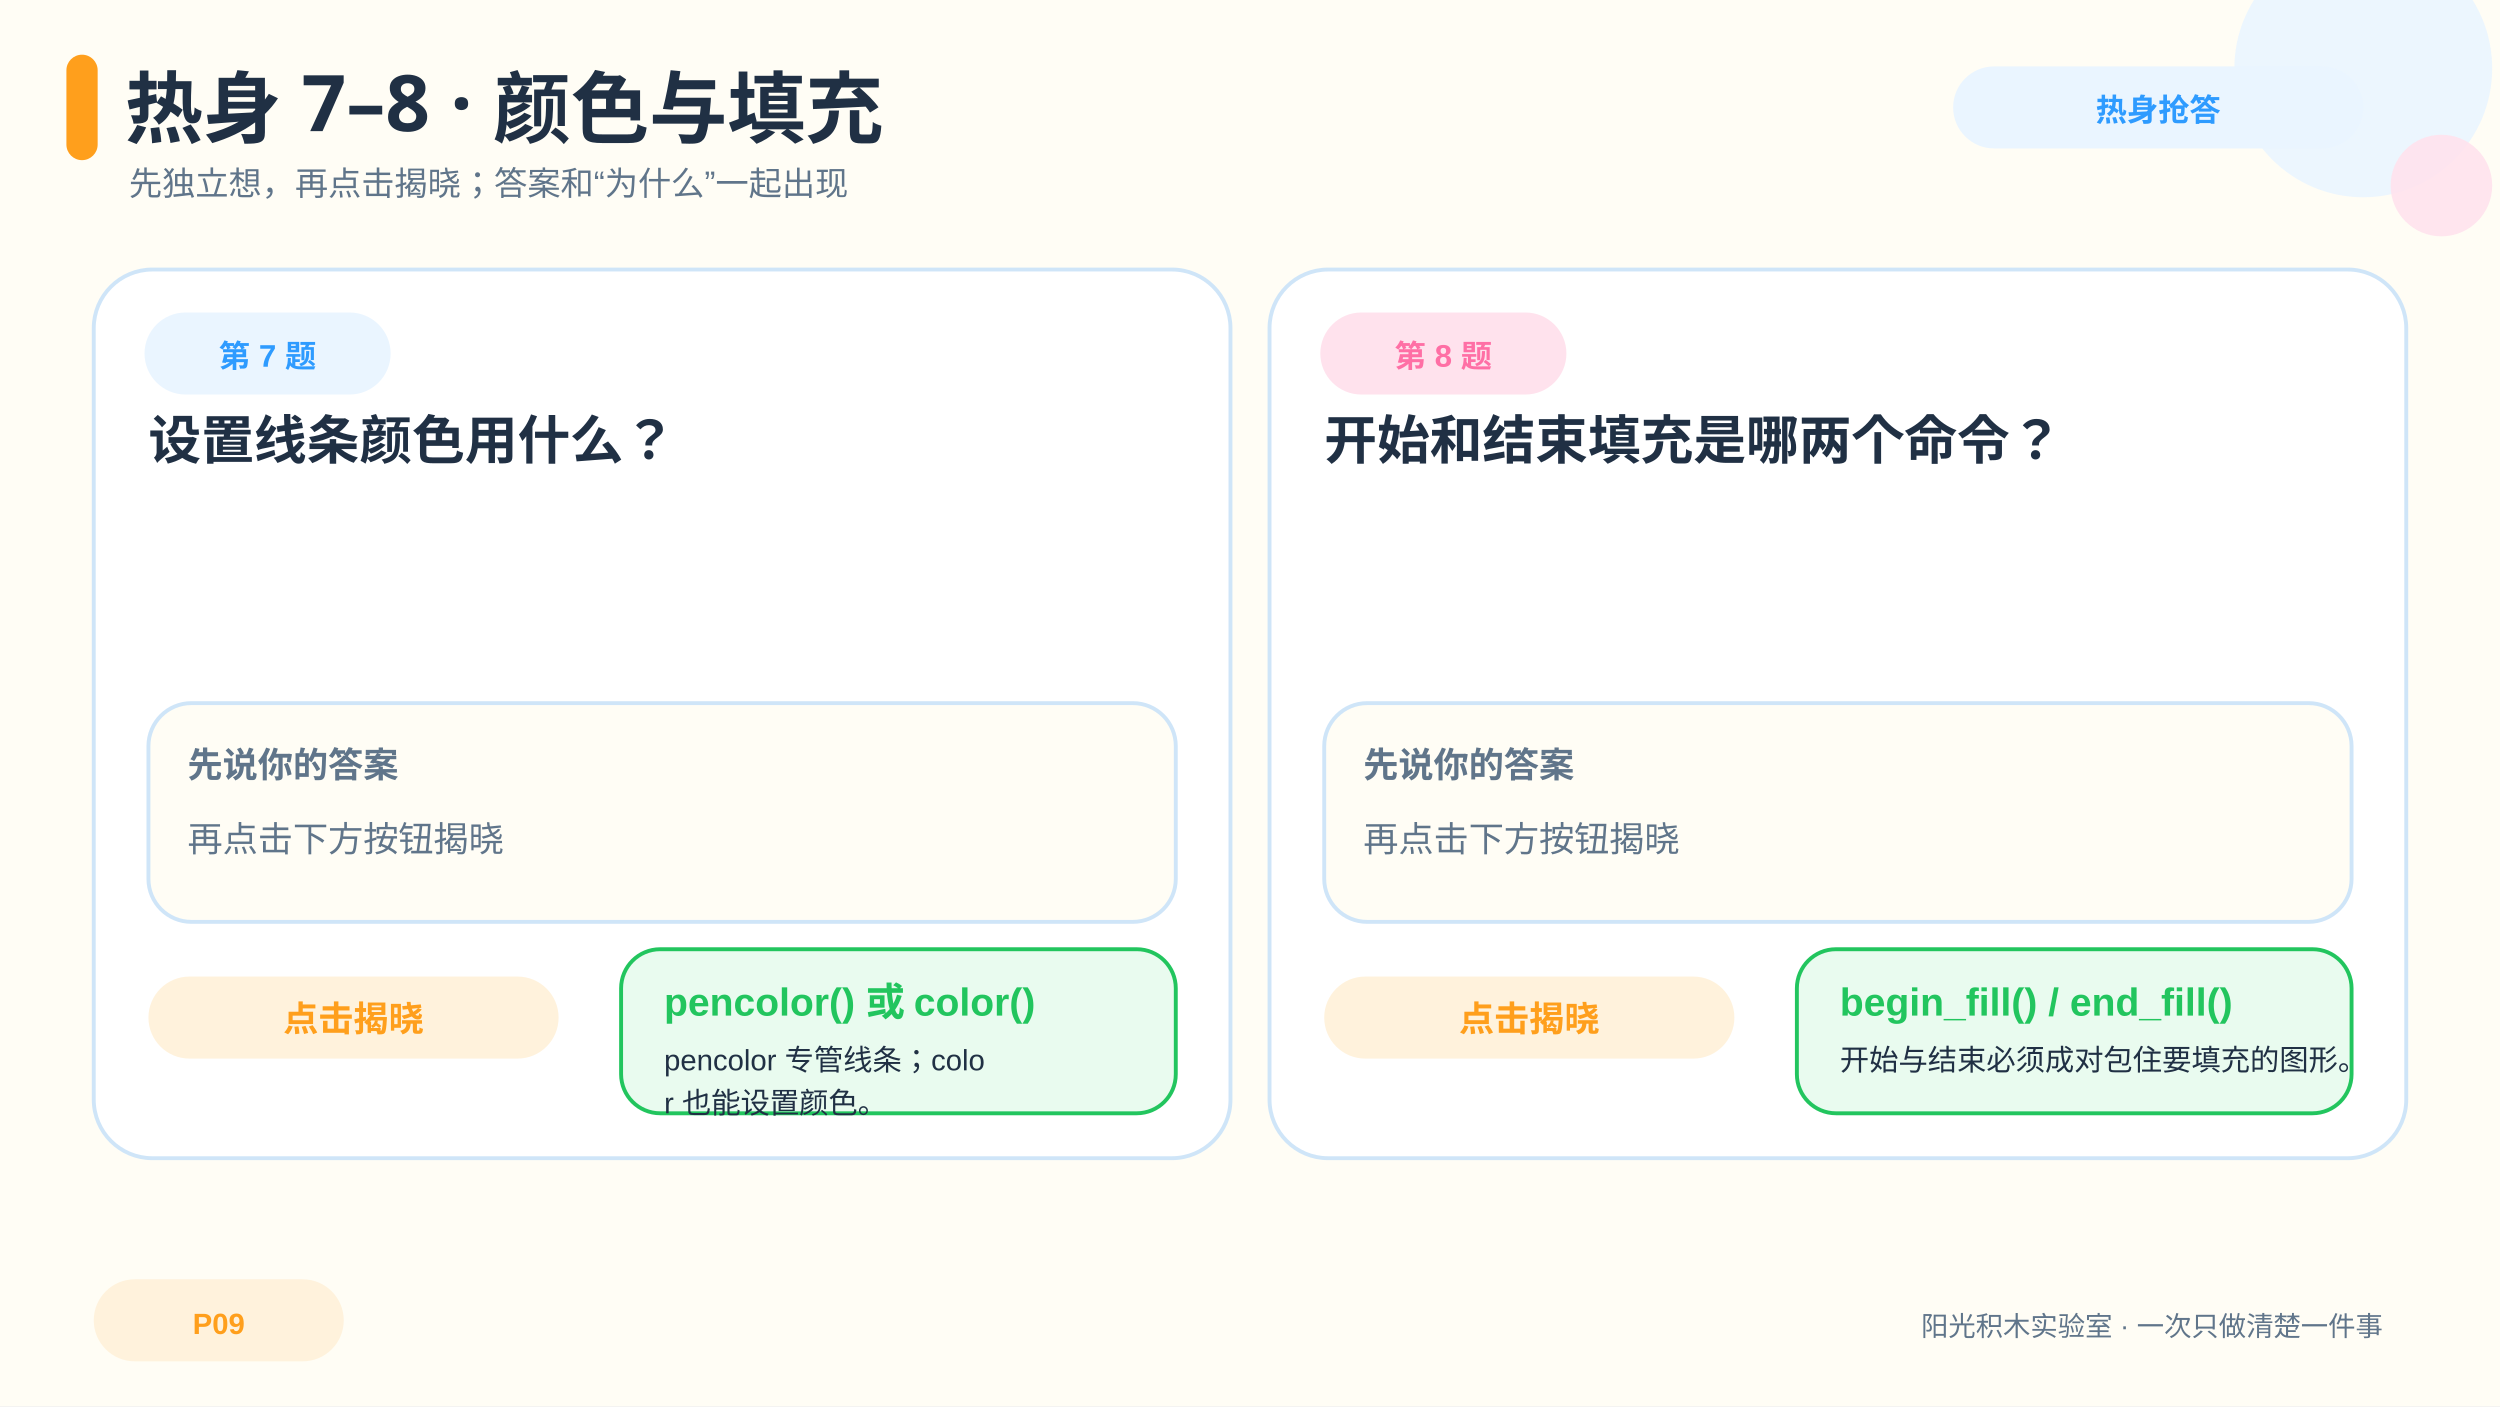
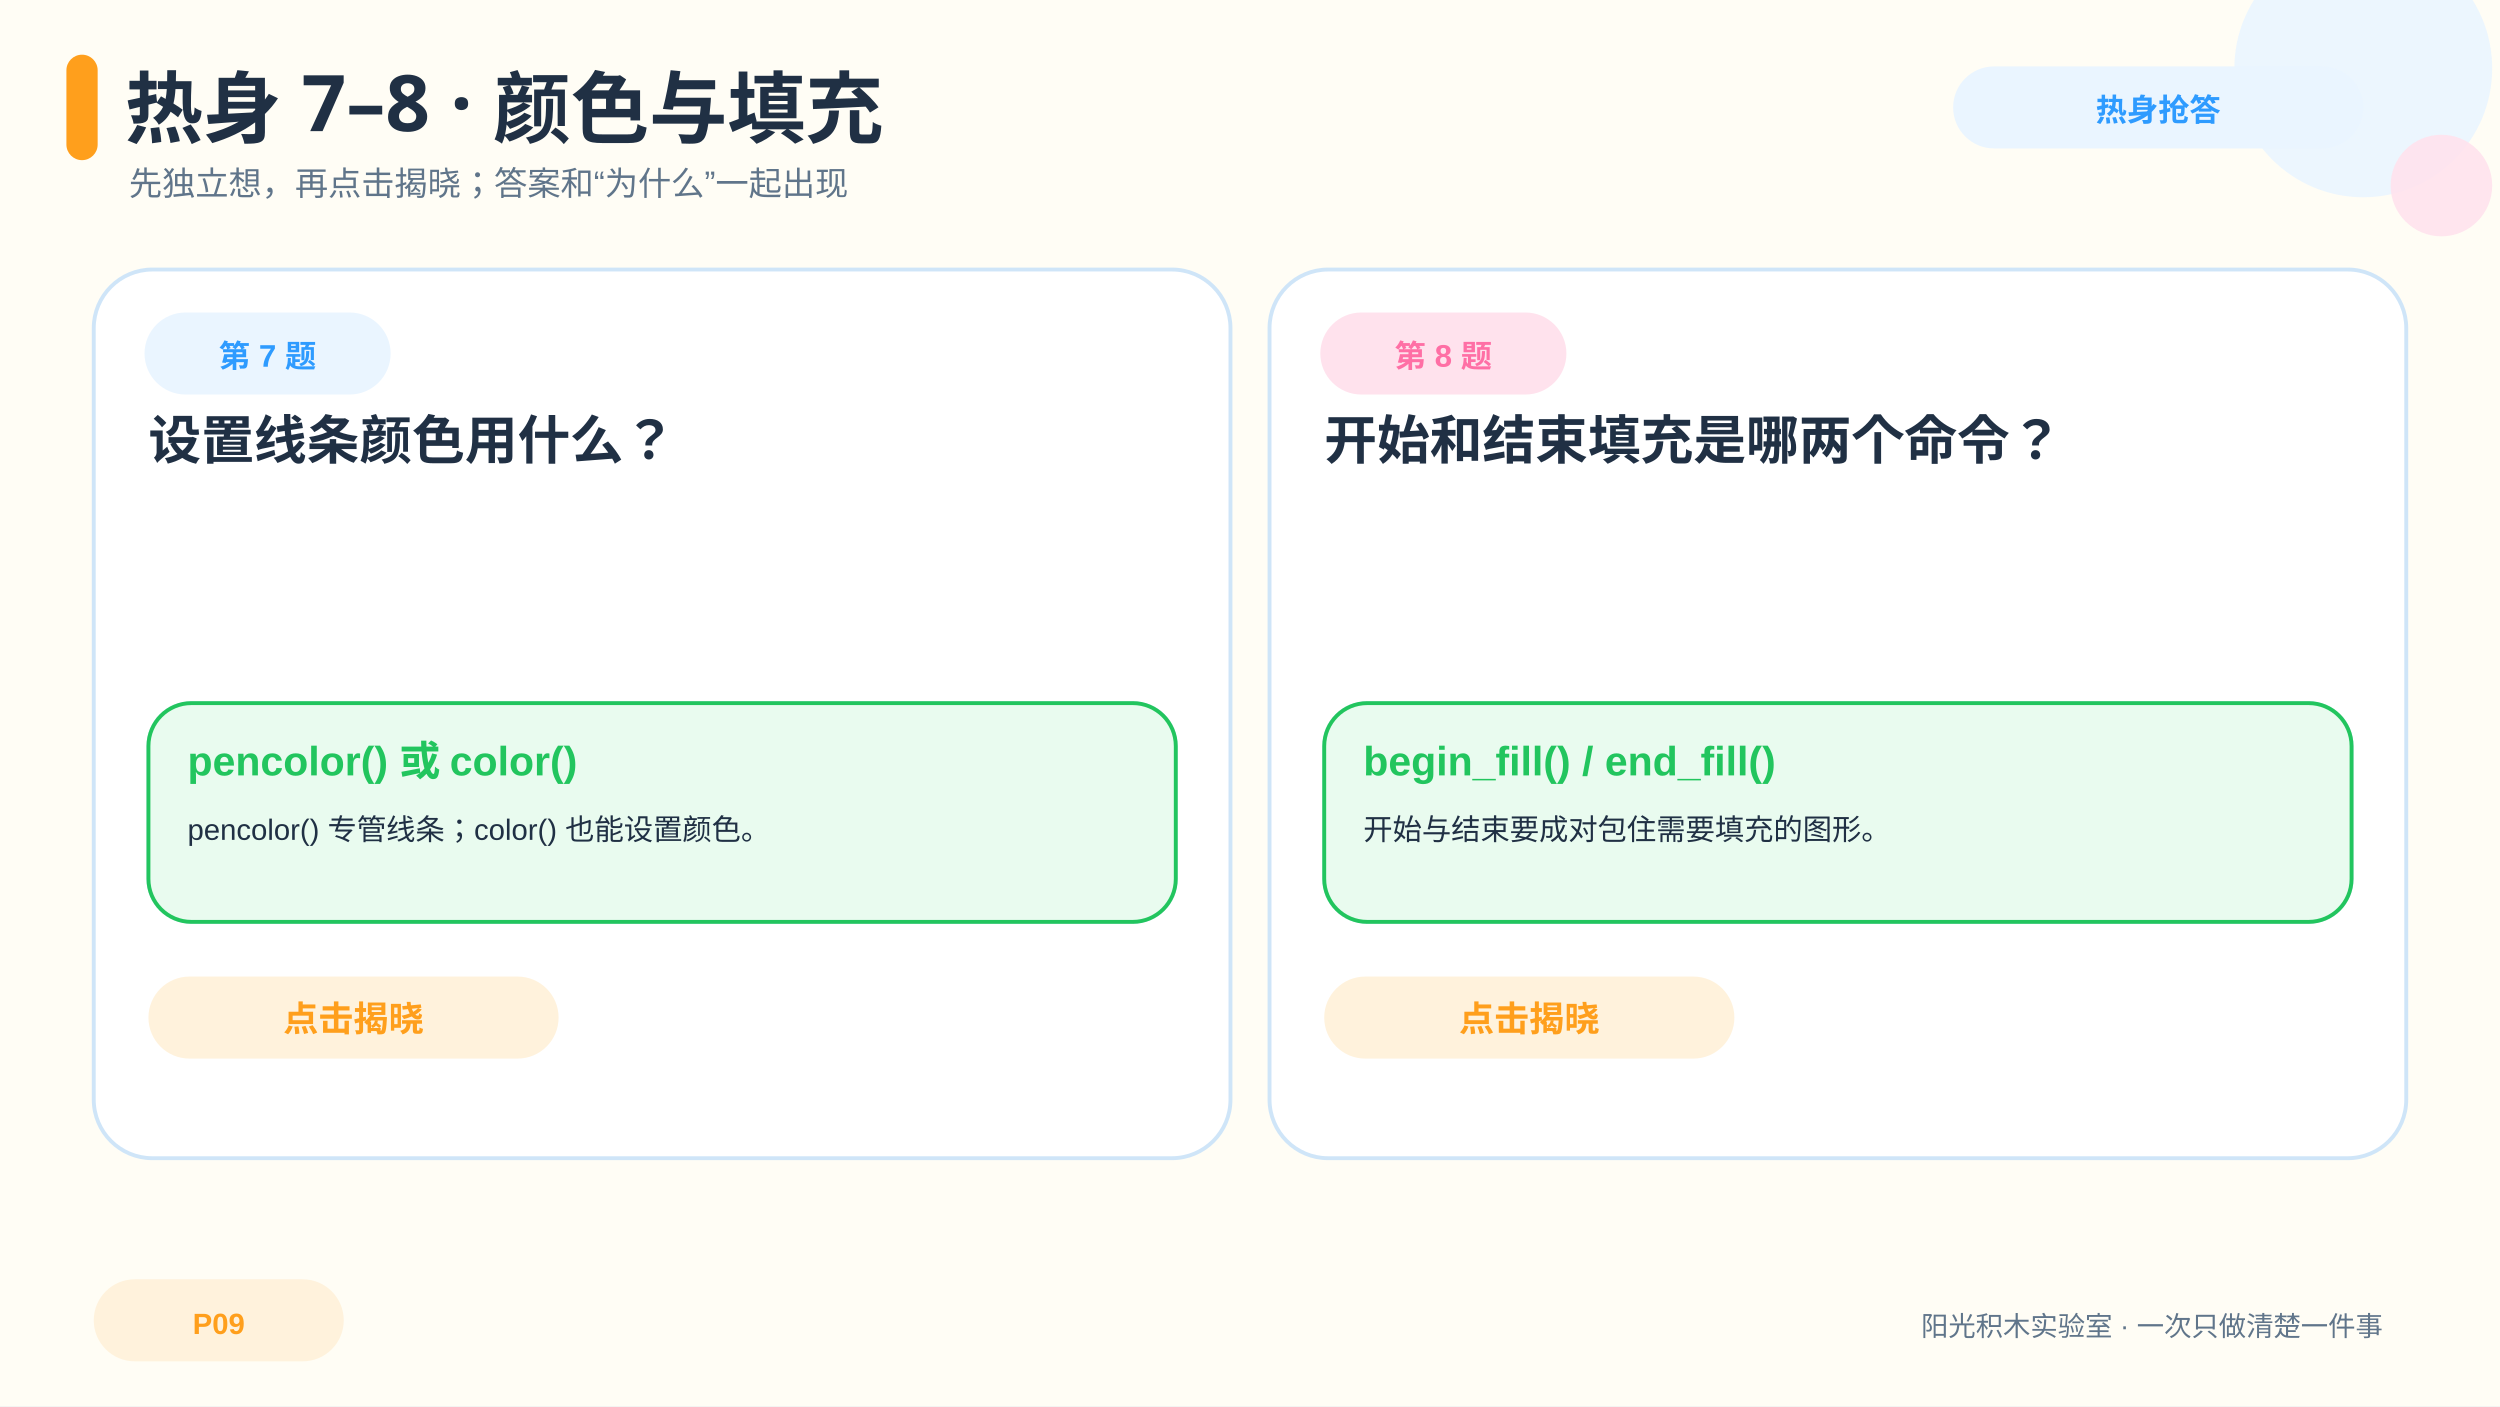
<svg xmlns="http://www.w3.org/2000/svg" viewBox="0 0 1280 720" data-pptx-page-role="content" font-family="Microsoft YaHei, Arial, sans-serif">
  <rect x="0" y="0" width="1280" height="720" rx="0" fill="#FFFDF5" id="page-bg" />
  <circle cx="1210" cy="35" r="66" fill="#EAF5FF" opacity="0.9" />
  <circle cx="1250" cy="95" r="26" fill="#FFE2ED" opacity="0.9" />
  <rect x="34" y="28" width="16" height="54" rx="8" fill="#FF9F1C" />
  <text x="64" y="70" font-family="YouYuan, Microsoft YaHei, sans-serif" font-size="40" font-weight="700" fill="#203044" text-anchor="start">热身 7–8 · 颜色与填充</text>
  <text x="66" y="100" font-family="Microsoft YaHei, Arial, sans-serif" font-size="17" font-weight="400" fill="#60758A" text-anchor="start">先独立想，再点击揭晓；答案和“为什么”一起出现</text>
  <rect x="1000" y="34" width="210" height="42" rx="21" fill="#EAF5FF" />
  <text x="1105.0" y="62" font-family="Microsoft YaHei, Arial, sans-serif" font-size="16" font-weight="700" fill="#2E9BFF" text-anchor="middle">热身抢答</text>
  <rect x="48" y="655" width="128" height="42" rx="21" fill="#FFF2DC" />
  <text x="112.0" y="683" font-family="Microsoft YaHei, Arial, sans-serif" font-size="15" font-weight="700" fill="#FF9F1C" text-anchor="middle">P09</text>
  <rect x="48" y="138" width="582" height="455" rx="30" fill="#FFFFFF" stroke="#CFE5F8" stroke-width="2" />
  <rect x="74" y="160" width="126" height="42" rx="21" fill="#EAF5FF" />
  <text x="137.0" y="188" font-family="Microsoft YaHei, Arial, sans-serif" font-size="16" font-weight="700" fill="#2E9BFF" text-anchor="middle">第 7 题</text>
  <text x="76" y="235" font-family="Microsoft YaHei, Arial, sans-serif" font-size="27" font-weight="700" fill="#203044" text-anchor="start">
    <tspan x="76" dy="0">设置线条颜色用什么？</tspan>
  </text>
  <rect x="76" y="360" width="526" height="112" rx="22" fill="#FFFDF5" stroke="#CFE5F8" stroke-width="2" />
  <text x="96" y="398" font-family="Microsoft YaHei, Arial, sans-serif" font-size="18" font-weight="700" fill="#60758A" text-anchor="start">先说你的答案</text>
  <text x="96" y="436" font-family="Microsoft YaHei, Arial, sans-serif" font-size="18" font-weight="400" fill="#60758A" text-anchor="start">再点击下方按钮揭晓</text>
  <rect x="76" y="500" width="210" height="42" rx="21" fill="#FFF2DC" />
  <text x="181.0" y="528" font-family="Microsoft YaHei, Arial, sans-serif" font-size="18" font-weight="700" fill="#FF9F1C" text-anchor="middle">点击揭晓</text>
  <g id="reveal-q1-hit" data-pptx-role="decoration" data-pptx-bounds="0 0 1280 720">
    <rect x="76" y="500" width="210" height="42" rx="20" fill="#FFFFFF" opacity="0.001" />
  </g>
  <g id="answer-q1" data-pptx-role="decoration" data-pptx-bounds="0 0 1280 720">
-     <rect x="318" y="486" width="284" height="84" rx="20" fill="#E9FBEF" stroke="#22C55E" stroke-width="2" />
-     <text x="340" y="520" font-family="Microsoft YaHei, Arial, sans-serif" font-size="20" font-weight="700" fill="#22C55E" text-anchor="start">pencolor() 或 color()</text>
-     <text x="340" y="548" font-family="Microsoft YaHei, Arial, sans-serif" font-size="15" font-weight="400" fill="#203044" text-anchor="start">
-       <tspan x="340" dy="0">pencolor 专管线条；colo</tspan>
-       <tspan x="340" dy="22">r 也能设置颜色。</tspan>
-     </text>
+     <rect x="76" y="360" width="526" height="112" rx="22" fill="#E9FBEF" stroke="#22C55E" stroke-width="2" />
+     <text x="96" y="397" font-family="Microsoft YaHei, Arial, sans-serif" font-size="21" font-weight="700" fill="#22C55E" text-anchor="start">pencolor() 或 color()</text>
+     <text x="96" y="430" font-family="Microsoft YaHei, Arial, sans-serif" font-size="15" font-weight="400" fill="#203044" text-anchor="start">pencolor() 专管线条；color() 也能设置颜色。</text>
  </g>
  <rect x="650" y="138" width="582" height="455" rx="30" fill="#FFFFFF" stroke="#CFE5F8" stroke-width="2" />
  <rect x="676" y="160" width="126" height="42" rx="21" fill="#FFE2ED" />
  <text x="739.0" y="188" font-family="Microsoft YaHei, Arial, sans-serif" font-size="16" font-weight="700" fill="#FF6FA5" text-anchor="middle">第 8 题</text>
  <text x="678" y="235" font-family="Microsoft YaHei, Arial, sans-serif" font-size="27" font-weight="700" fill="#203044" text-anchor="start">
    <tspan x="678" dy="0">开始和结束填充是哪两个命令？</tspan>
  </text>
  <rect x="678" y="360" width="526" height="112" rx="22" fill="#FFFDF5" stroke="#CFE5F8" stroke-width="2" />
  <text x="698" y="398" font-family="Microsoft YaHei, Arial, sans-serif" font-size="18" font-weight="700" fill="#60758A" text-anchor="start">先说你的答案</text>
  <text x="698" y="436" font-family="Microsoft YaHei, Arial, sans-serif" font-size="18" font-weight="400" fill="#60758A" text-anchor="start">再点击下方按钮揭晓</text>
  <rect x="678" y="500" width="210" height="42" rx="21" fill="#FFF2DC" />
  <text x="783.0" y="528" font-family="Microsoft YaHei, Arial, sans-serif" font-size="18" font-weight="700" fill="#FF9F1C" text-anchor="middle">点击揭晓</text>
  <g id="reveal-q2-hit" data-pptx-role="decoration" data-pptx-bounds="0 0 1280 720">
    <rect x="678" y="500" width="210" height="42" rx="20" fill="#FFFFFF" opacity="0.001" />
  </g>
  <g id="answer-q2" data-pptx-role="decoration" data-pptx-bounds="0 0 1280 720">
-     <rect x="920" y="486" width="284" height="84" rx="20" fill="#E9FBEF" stroke="#22C55E" stroke-width="2" />
-     <text x="942" y="520" font-family="Microsoft YaHei, Arial, sans-serif" font-size="20" font-weight="700" fill="#22C55E" text-anchor="start">begin_fill() / end_fill()</text>
-     <text x="942" y="548" font-family="Microsoft YaHei, Arial, sans-serif" font-size="15" font-weight="400" fill="#203044" text-anchor="start">
-       <tspan x="942" dy="0">开始与结束必须成对包住要填充的图形。</tspan>
-     </text>
+     <rect x="678" y="360" width="526" height="112" rx="22" fill="#E9FBEF" stroke="#22C55E" stroke-width="2" />
+     <text x="698" y="397" font-family="Microsoft YaHei, Arial, sans-serif" font-size="21" font-weight="700" fill="#22C55E" text-anchor="start">begin_fill() / end_fill()</text>
+     <text x="698" y="430" font-family="Microsoft YaHei, Arial, sans-serif" font-size="15" font-weight="400" fill="#203044" text-anchor="start">开始与结束要成对包住需要填充的图形。</text>
  </g>
  <text x="1220" y="684" font-family="Microsoft YaHei, Arial, sans-serif" font-size="14" font-weight="400" fill="#60758A" text-anchor="end">阳光积木实验室 · 一次只做清楚一件事</text>
</svg>
